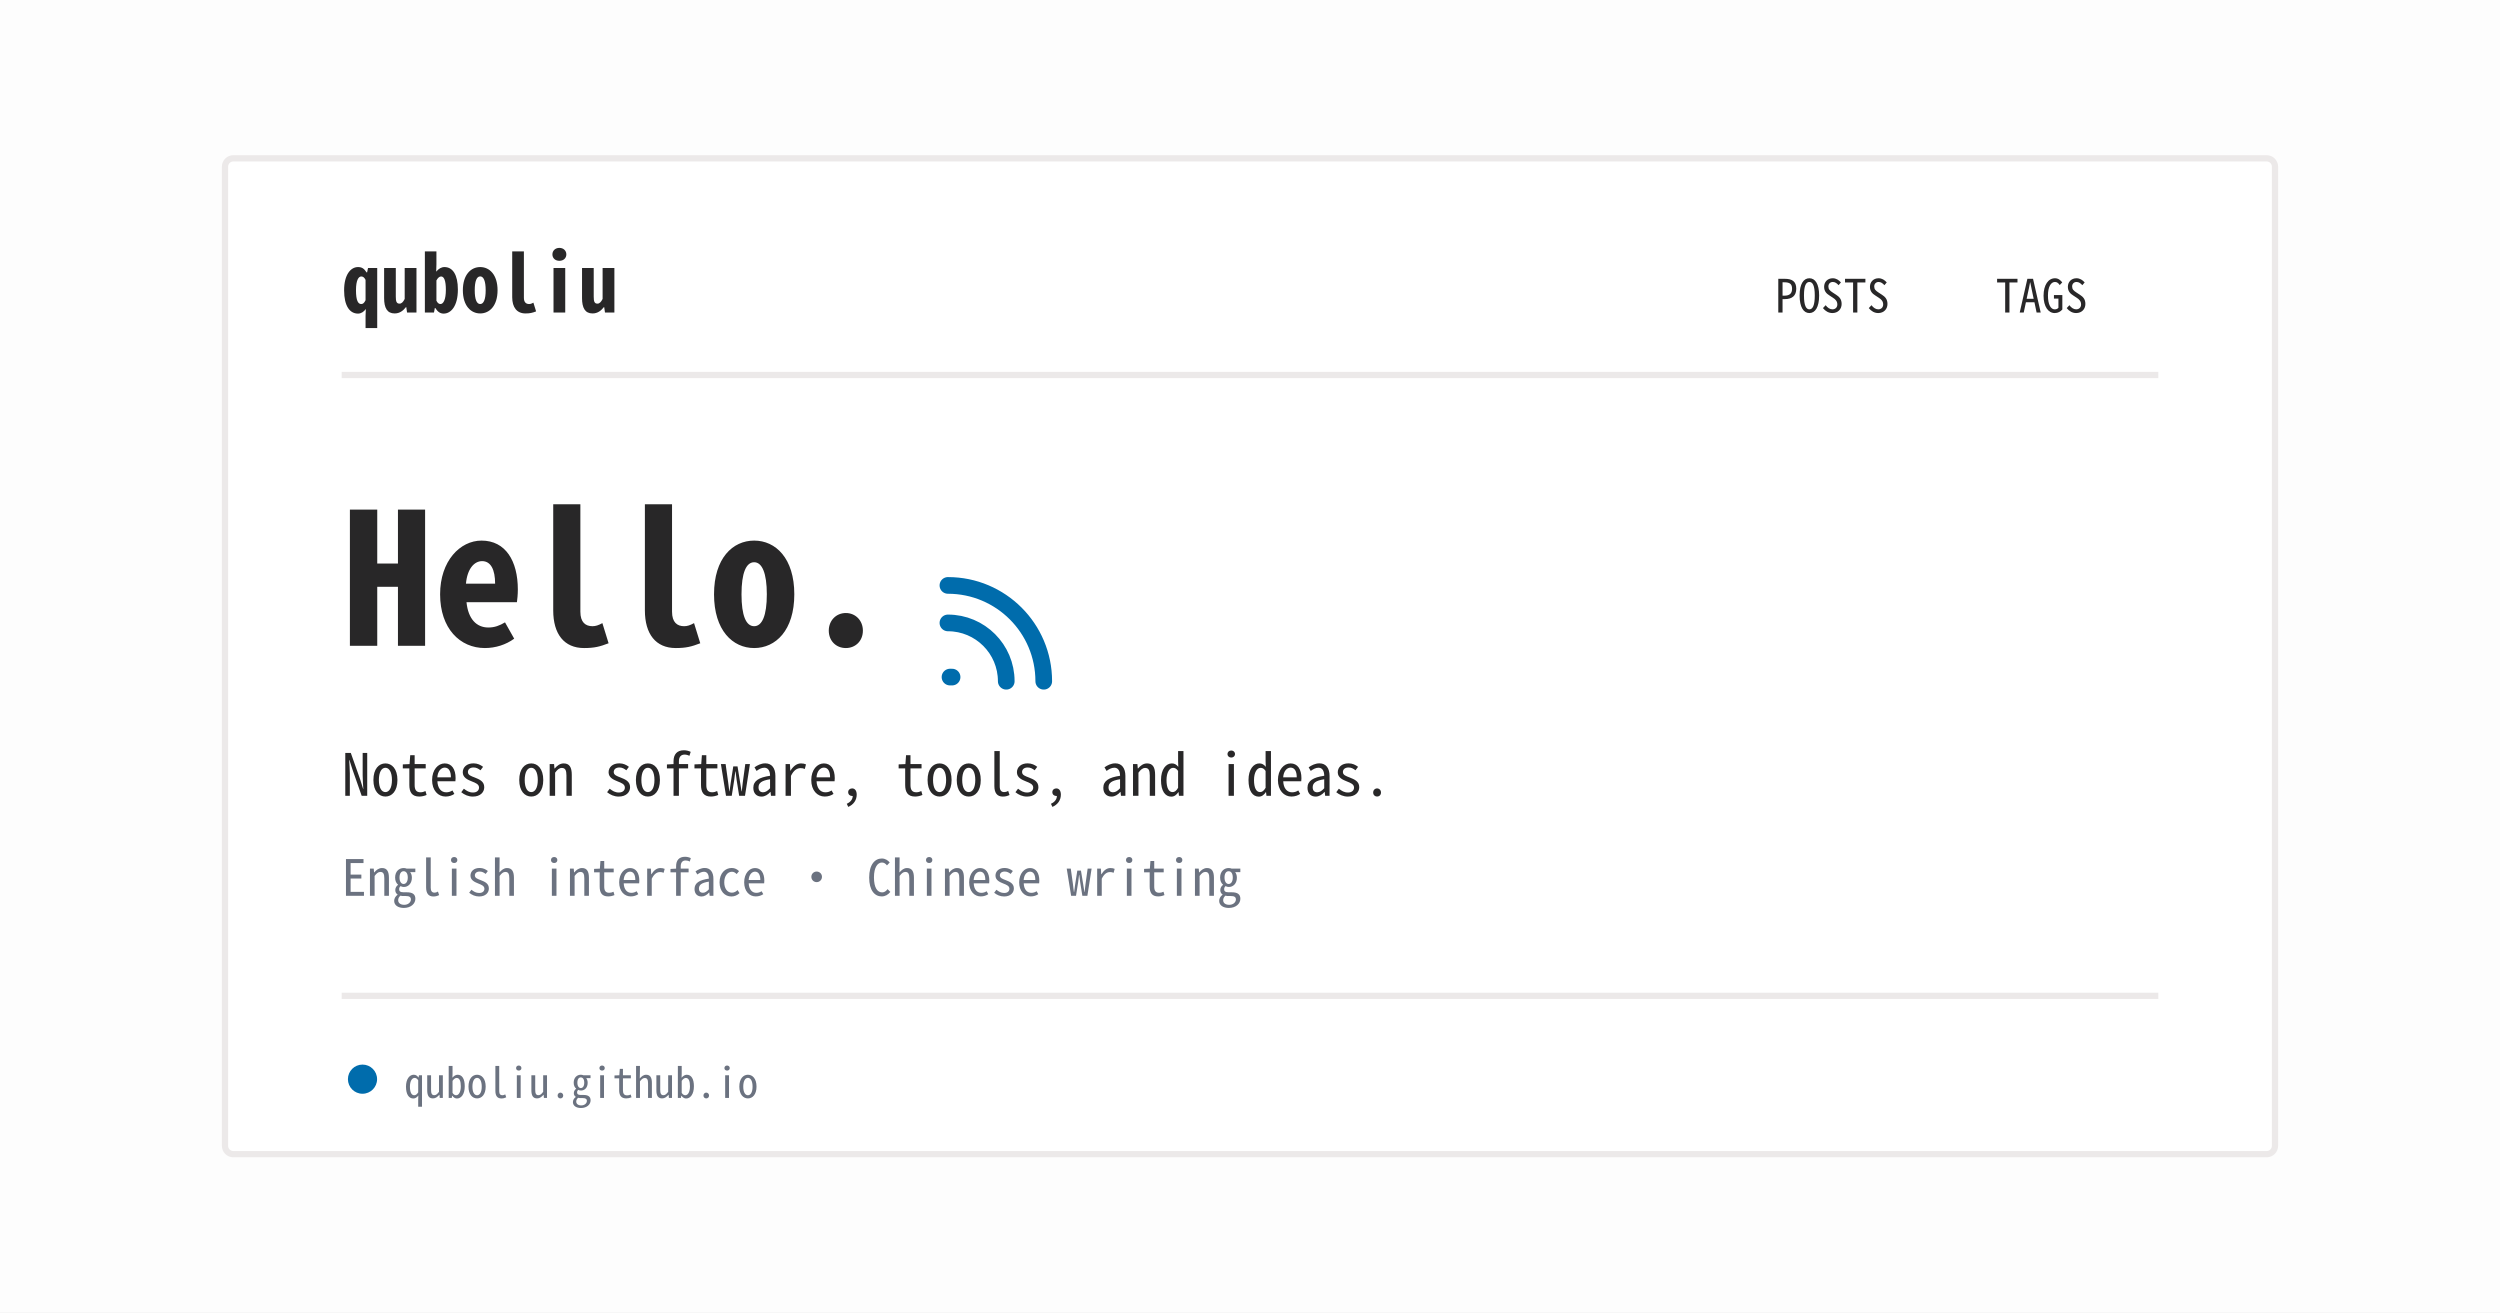
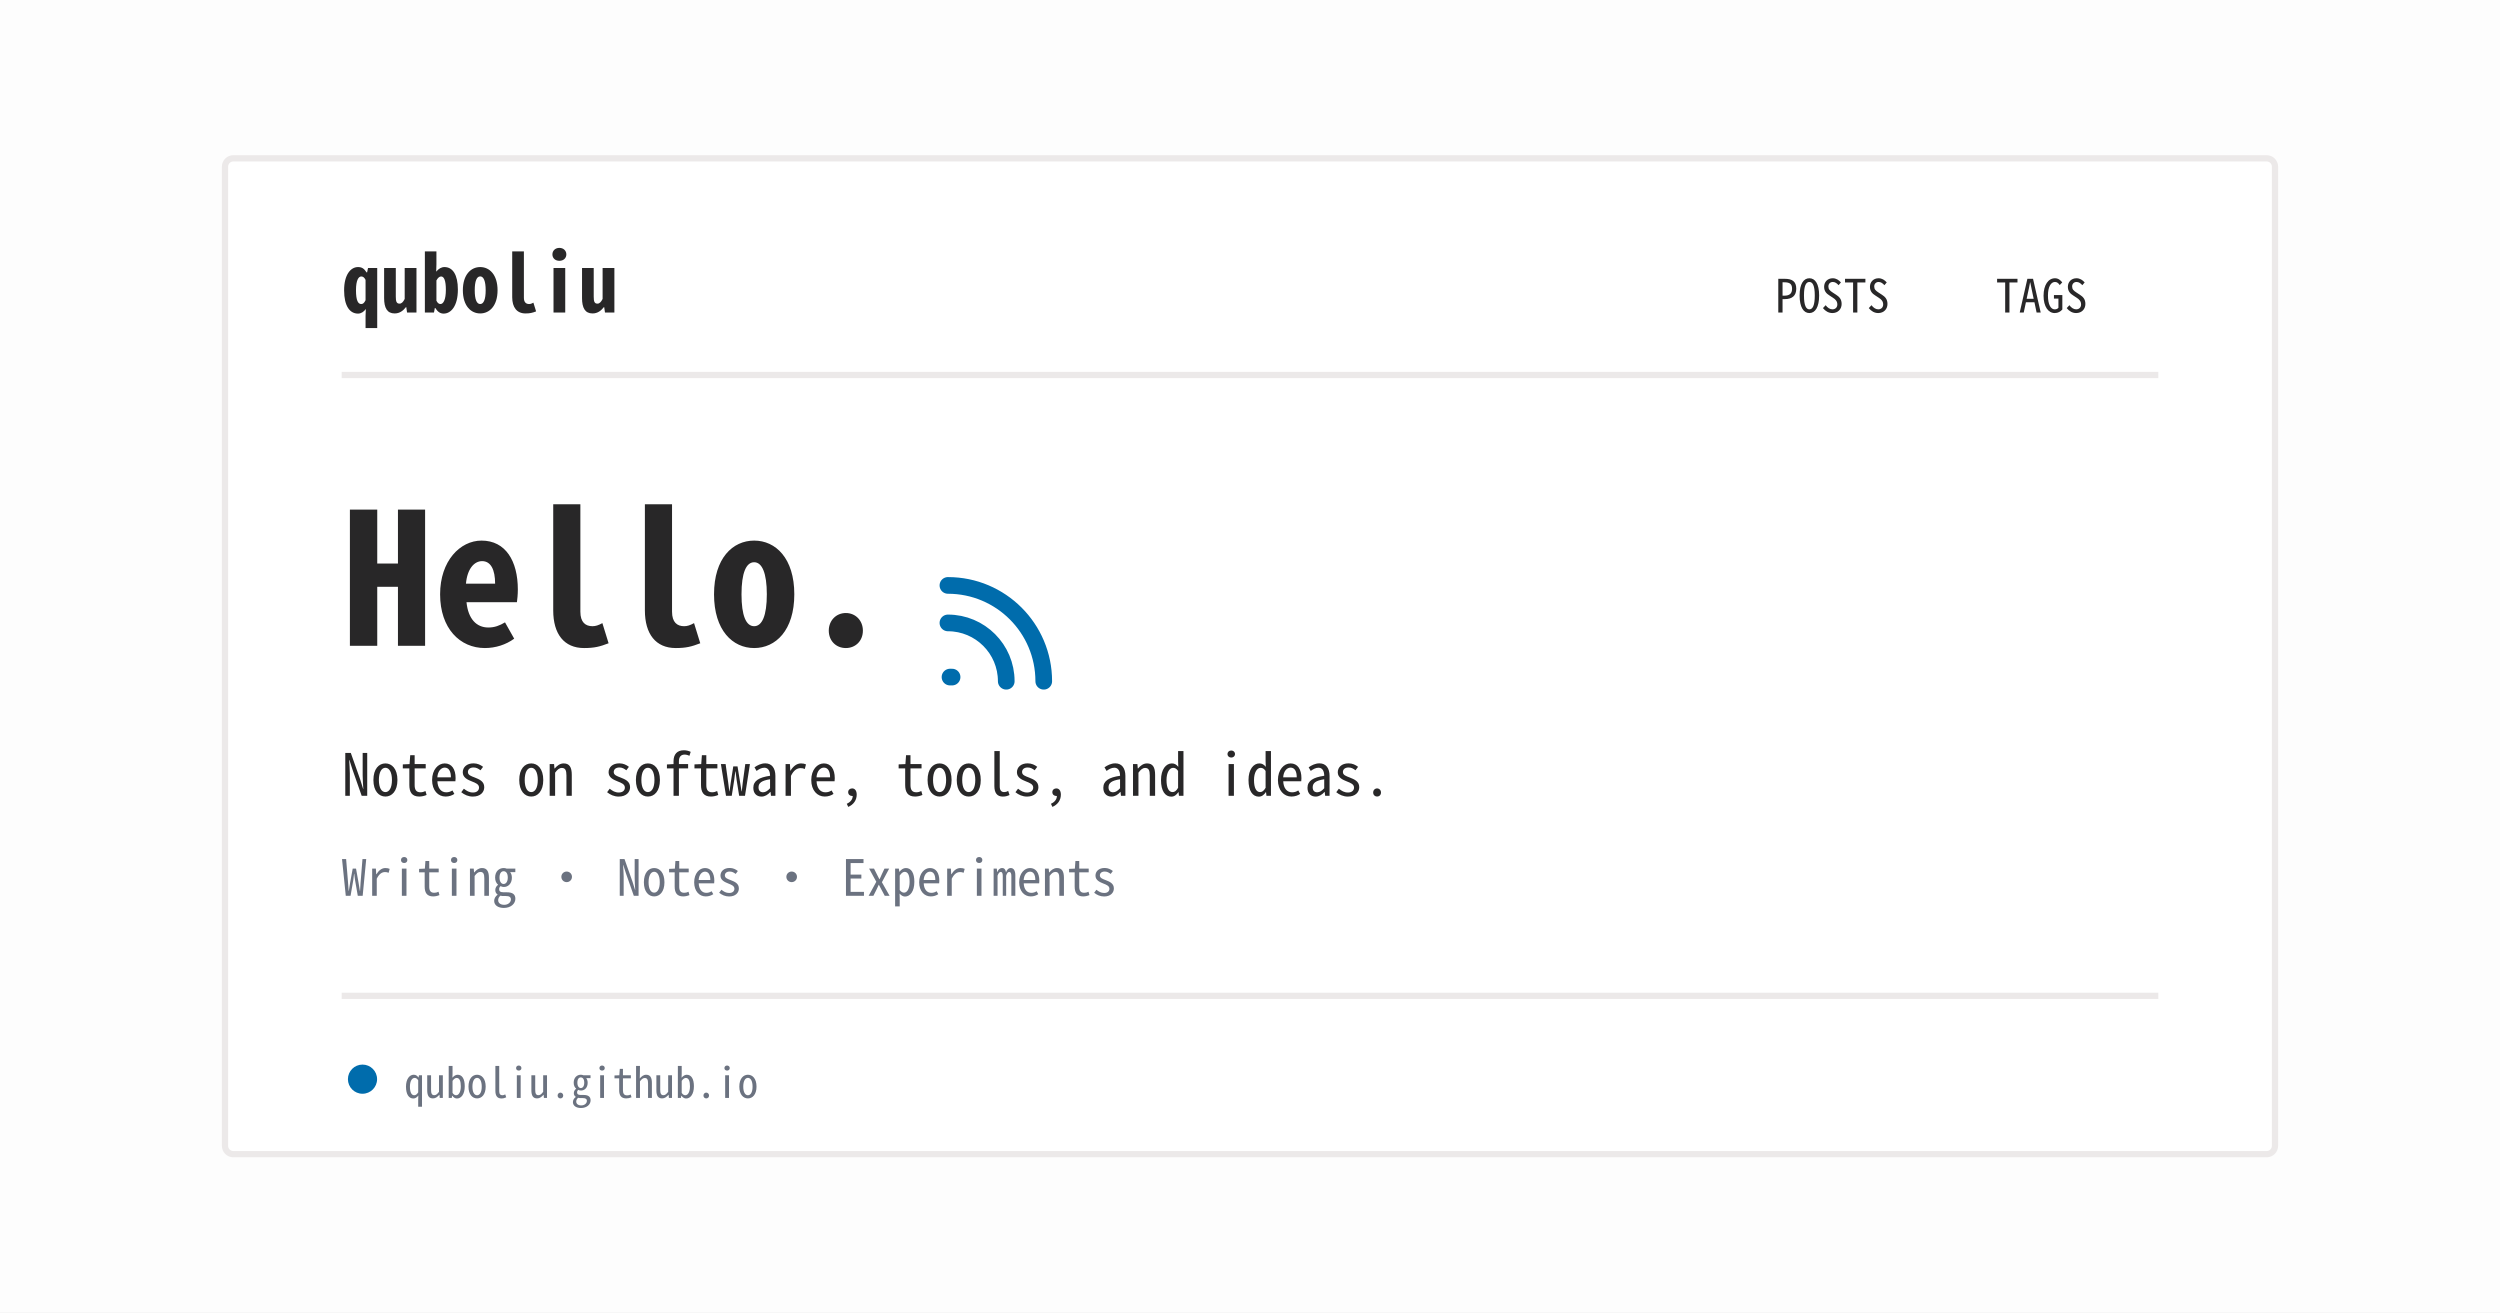
<svg xmlns="http://www.w3.org/2000/svg" viewBox="0 0 1200 630" role="img" aria-labelledby="title desc">
  <rect width="1200" height="630" fill="#fdfdfd" />
  <rect x="108" y="76" width="984" height="478" rx="4" fill="#fff" stroke="#ece9e9" stroke-width="3" />
  <text x="164" y="150" fill="#282728" font-family="Google Sans Code, Noto Sans Mono CJK SC, monospace" font-size="38" font-weight="700">quboliu</text>
  <text x="852" y="150" fill="#282728" font-family="Google Sans Code, Noto Sans Mono CJK SC, monospace" font-size="22">POSTS</text>
  <text x="958" y="150" fill="#282728" font-family="Google Sans Code, Noto Sans Mono CJK SC, monospace" font-size="22">TAGS</text>
  <line x1="164" y1="180" x2="1036" y2="180" stroke="#ece9e9" stroke-width="3" />
  <text x="164" y="310" fill="#282728" font-family="Google Sans Code, Noto Sans Mono CJK SC, monospace" font-size="88" font-weight="700">Hello.</text>
  <path d="M455 281a46 46 0 0 1 46 46M455 299a28 28 0 0 1 28 28M456 325h1" fill="none" stroke="#006cac" stroke-width="8" stroke-linecap="round" />
  <text x="164" y="382" fill="#282728" font-family="Google Sans Code, Noto Sans Mono CJK SC, monospace" font-size="28">Notes on software, tools, and ideas.</text>
-   <text x="164" y="430" fill="#6b7280" font-family="Google Sans Code, Noto Sans Mono CJK SC, monospace" font-size="24">English interface · Chinese writing</text>
+   <text x="164" y="430" fill="#6b7280" font-family="Google Sans Code, Noto Sans Mono CJK SC, monospace" font-size="24">Writing · Notes · Experiments</text>
  <line x1="164" y1="478" x2="1036" y2="478" stroke="#ece9e9" stroke-width="3" />
  <circle cx="174" cy="518" r="7" fill="#006cac" />
  <text x="194" y="527" fill="#6b7280" font-family="Google Sans Code, Noto Sans Mono CJK SC, monospace" font-size="20">quboliu.github.io</text>
</svg>
